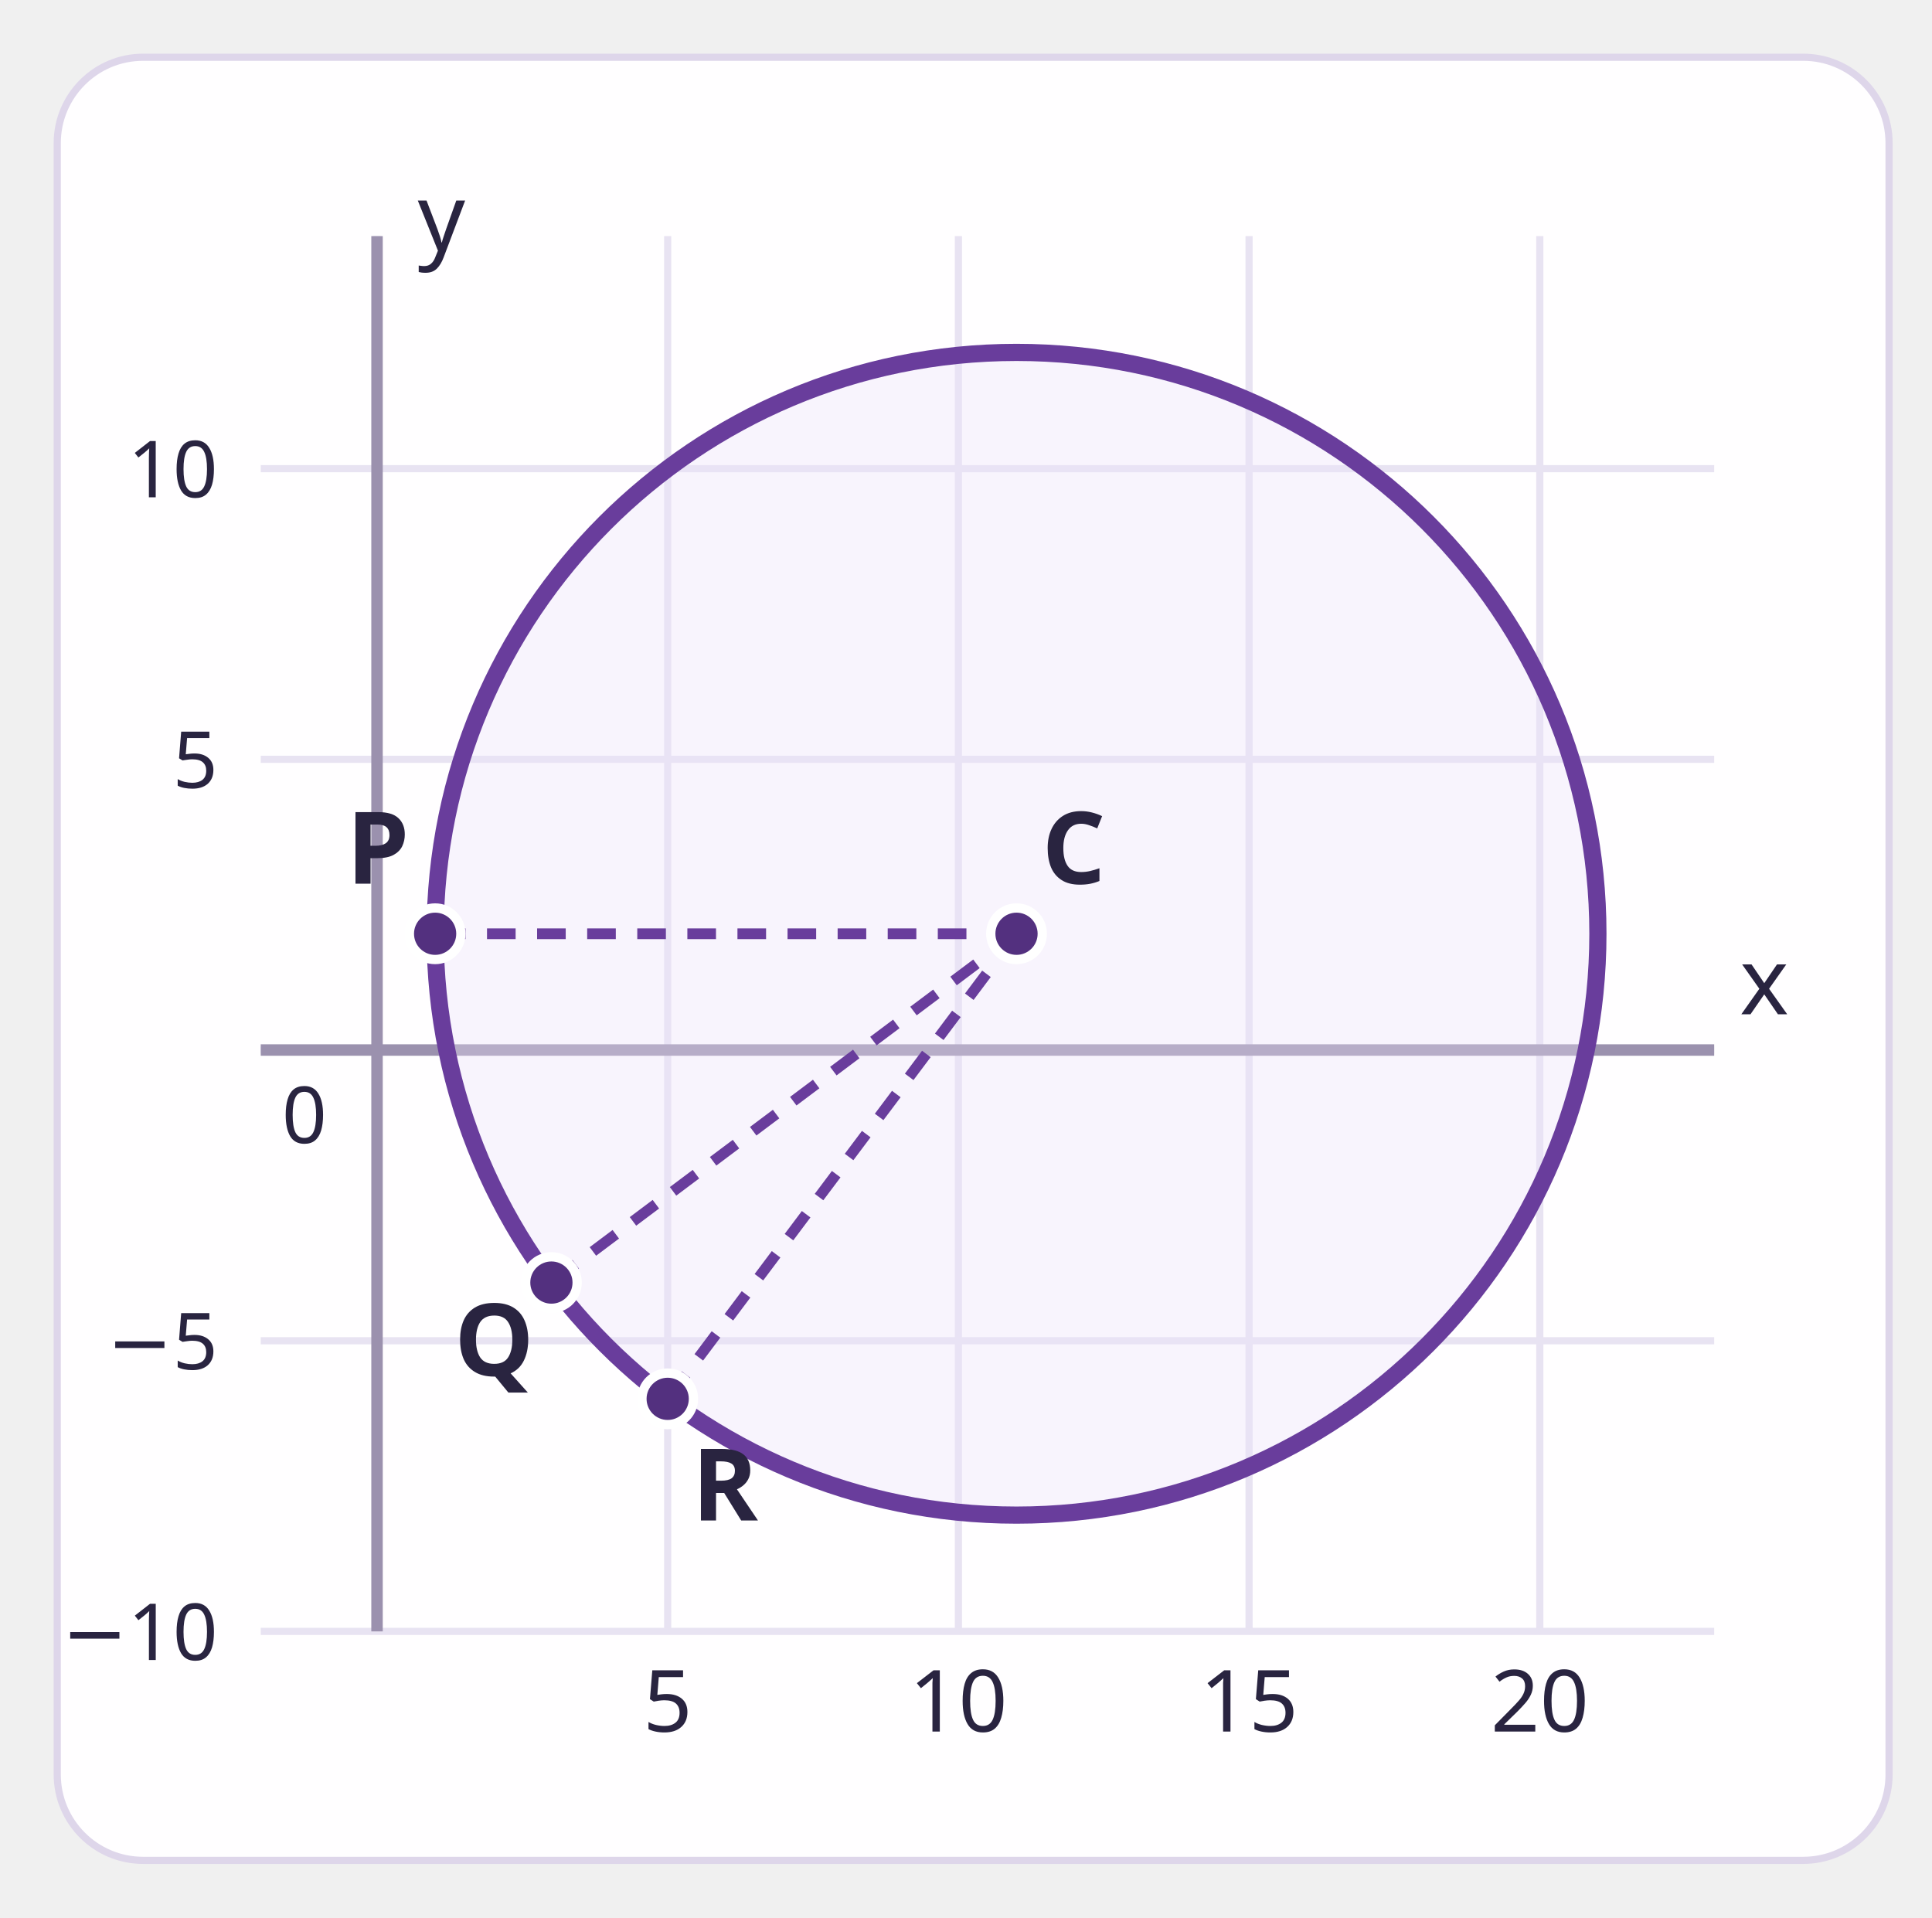
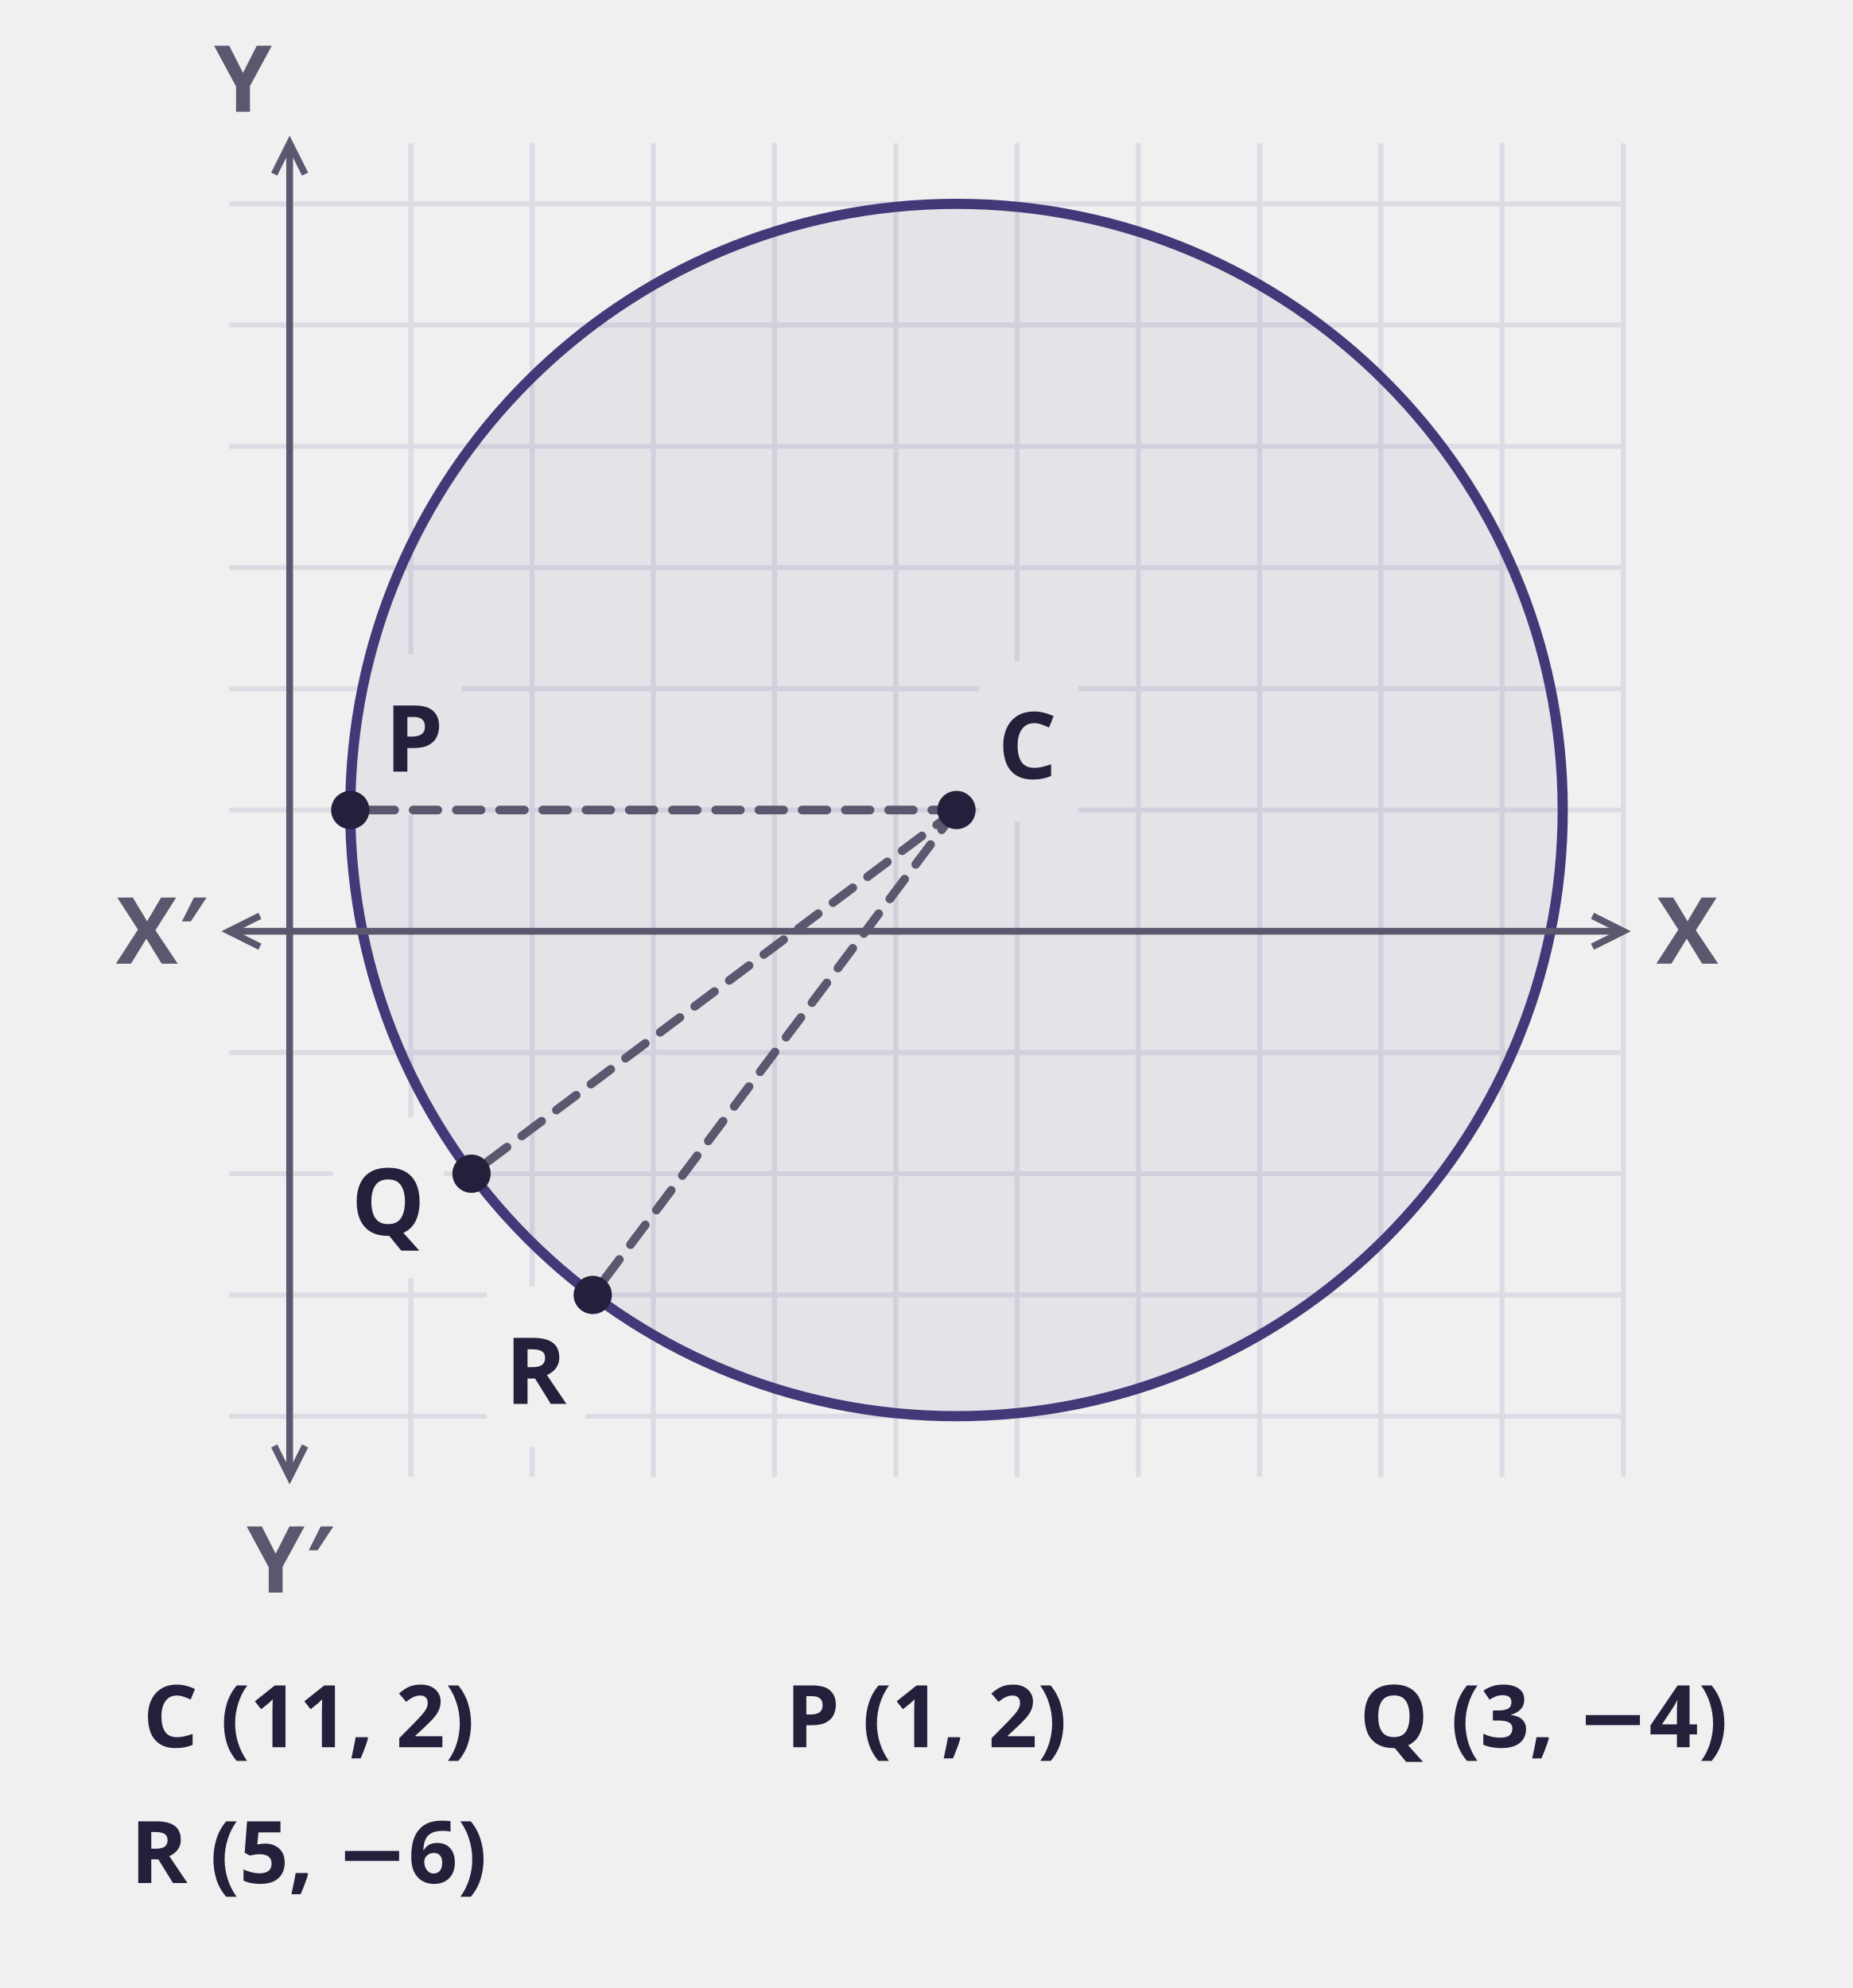
- <svg xmlns="http://www.w3.org/2000/svg" viewBox="0 0 270 268" role="img" aria-labelledby="title desc" font-family="system-ui, sans-serif">
-   <g transform="translate(0,0)">
-     <rect x="8" y="8" width="256" height="252" rx="12" fill="#fffeff" stroke="#ded6ea" />
-     <line x1="52.69" y1="228.00" x2="52.69" y2="33.00" stroke="#e8e3f2" stroke-width="1" />
-     <line x1="93.31" y1="228.00" x2="93.31" y2="33.00" stroke="#e8e3f2" stroke-width="1" />
-     <text x="93.31" y="242.00" text-anchor="middle" fill="#292440" font-size="12">5</text>
-     <line x1="133.94" y1="228.00" x2="133.94" y2="33.00" stroke="#e8e3f2" stroke-width="1" />
-     <text x="133.94" y="242.00" text-anchor="middle" fill="#292440" font-size="12">10</text>
-     <line x1="174.56" y1="228.00" x2="174.56" y2="33.00" stroke="#e8e3f2" stroke-width="1" />
-     <text x="174.56" y="242.00" text-anchor="middle" fill="#292440" font-size="12">15</text>
-     <line x1="215.19" y1="228.00" x2="215.19" y2="33.00" stroke="#e8e3f2" stroke-width="1" />
-     <text x="215.19" y="242.00" text-anchor="middle" fill="#292440" font-size="12">20</text>
-     <line x1="36.44" y1="228.00" x2="239.56" y2="228.00" stroke="#e8e3f2" stroke-width="1" />
-     <text x="30.44" y="232.00" text-anchor="end" fill="#292440" font-size="11">−10</text>
-     <line x1="36.44" y1="187.38" x2="239.56" y2="187.38" stroke="#e8e3f2" stroke-width="1" />
-     <text x="30.44" y="191.38" text-anchor="end" fill="#292440" font-size="11">−5</text>
-     <line x1="36.44" y1="146.75" x2="239.56" y2="146.75" stroke="#e8e3f2" stroke-width="1" />
-     <line x1="36.44" y1="106.12" x2="239.56" y2="106.12" stroke="#e8e3f2" stroke-width="1" />
-     <text x="30.44" y="110.12" text-anchor="end" fill="#292440" font-size="11">5</text>
-     <line x1="36.44" y1="65.50" x2="239.56" y2="65.50" stroke="#e8e3f2" stroke-width="1" />
-     <text x="30.44" y="69.50" text-anchor="end" fill="#292440" font-size="11">10</text>
-     <line x1="36.44" y1="146.75" x2="239.56" y2="146.75" stroke="#9b91ae" stroke-width="1.6" />
-     <line x1="52.69" y1="228.00" x2="52.69" y2="33.00" stroke="#9b91ae" stroke-width="1.6" />
-     <text x="246.56" y="141.75" text-anchor="middle" fill="#292440" font-size="13">x</text>
-     <text x="61.69" y="35.00" text-anchor="middle" fill="#292440" font-size="13">y</text>
-     <text x="45.69" y="159.75" text-anchor="end" fill="#292440" font-size="11">0</text>
-     <circle cx="142.06" cy="130.50" r="81.25" fill="#ece2f8" fill-opacity=".35" stroke="#693d9c" stroke-width="2.4" />
-     <line x1="142.06" y1="130.50" x2="60.81" y2="130.50" stroke="#693d9c" stroke-width="1.5" stroke-dasharray="4 3" />
-     <line x1="142.06" y1="130.50" x2="77.06" y2="179.25" stroke="#693d9c" stroke-width="1.5" stroke-dasharray="4 3" />
-     <line x1="142.06" y1="130.50" x2="93.31" y2="195.50" stroke="#693d9c" stroke-width="1.5" stroke-dasharray="4 3" />
-     <circle cx="60.81" cy="130.50" r="3.6" fill="#53307f" stroke="white" stroke-width="1.3" />
-     <text x="52.81" y="123.50" text-anchor="middle" fill="#292440" font-size="14" font-weight="700">P</text>
-     <circle cx="77.06" cy="179.25" r="3.6" fill="#53307f" stroke="white" stroke-width="1.3" />
-     <text x="69.06" y="192.25" text-anchor="middle" fill="#292440" font-size="14" font-weight="700">Q</text>
-     <circle cx="93.31" cy="195.50" r="3.6" fill="#53307f" stroke="white" stroke-width="1.3" />
-     <text x="101.31" y="212.50" text-anchor="middle" fill="#292440" font-size="14" font-weight="700">R</text>
-     <circle cx="142.06" cy="130.50" r="3.6" fill="#53307f" stroke="white" stroke-width="1.3" />
-     <text x="150.06" y="123.50" text-anchor="middle" fill="#292440" font-size="14" font-weight="700">C</text>
+ <svg xmlns="http://www.w3.org/2000/svg" role="img" font-family="system-ui, sans-serif" font-weight="550" aria-labelledby="t desc" viewBox="0 0 300 322">
+   <g aria-hidden="true" stroke="#dedbe4" stroke-width=".8">
+     <line x1="66.545" y1="23.2" x2="66.545" y2="105.975" />
+     <line x1="66.545" y1="131.975" x2="66.545" y2="181.021" />
+     <line x1="66.545" y1="207.021" x2="66.545" y2="239.2" />
+     <line x1="86.182" y1="23.2" x2="86.182" y2="208.395" />
+     <line x1="86.182" y1="234.395" x2="86.182" y2="239.2" />
+     <line x1="105.818" y1="23.2" x2="105.818" y2="239.2" />
+     <line x1="125.455" y1="23.2" x2="125.455" y2="239.2" />
+     <line x1="145.091" y1="23.2" x2="145.091" y2="239.2" />
+     <line x1="164.727" y1="23.2" x2="164.727" y2="107.1" />
+     <line x1="164.727" y1="133.1" x2="164.727" y2="239.2" />
+     <line x1="184.364" y1="23.2" x2="184.364" y2="239.2" />
+     <line x1="204" y1="23.2" x2="204" y2="239.2" />
+     <line x1="223.636" y1="23.2" x2="223.636" y2="239.2" />
+     <line x1="243.273" y1="23.2" x2="243.273" y2="239.2" />
+     <line x1="262.909" y1="23.2" x2="262.909" y2="239.2" />
+     <line x1="37.091" y1="229.382" x2="78.825" y2="229.382" />
+     <line x1="94.825" y1="229.382" x2="262.909" y2="229.382" />
+     <line x1="37.091" y1="209.745" x2="78.825" y2="209.745" />
+     <line x1="94.825" y1="209.745" x2="262.909" y2="209.745" />
+     <line x1="37.091" y1="190.109" x2="53.887" y2="190.109" />
+     <line x1="71.887" y1="190.109" x2="262.909" y2="190.109" />
+     <line x1="37.091" y1="170.473" x2="262.909" y2="170.473" />
+     <line x1="37.091" y1="131.2" x2="59.366" y2="131.2" />
+     <line x1="74.788" y1="131.2" x2="158.603" y2="131.2" />
+     <line x1="174.603" y1="131.2" x2="262.909" y2="131.2" />
+     <line x1="37.091" y1="111.564" x2="59.366" y2="111.564" />
+     <line x1="74.788" y1="111.564" x2="158.603" y2="111.564" />
+     <line x1="174.603" y1="111.564" x2="262.909" y2="111.564" />
+     <line x1="37.091" y1="91.927" x2="262.909" y2="91.927" />
+     <line x1="37.091" y1="72.291" x2="262.909" y2="72.291" />
+     <line x1="37.091" y1="52.655" x2="262.909" y2="52.655" />
+     <line x1="37.091" y1="33.018" x2="262.909" y2="33.018" />
  </g>
+   <circle cx="154.909" cy="131.2" r="98.182" fill="#443878" fill-opacity="0.07" stroke="#443878" stroke-width="1.65" data-dg-obstacle="circumference" data-dg-circle="" />
+   <line x1="37.091" y1="150.836" x2="262.909" y2="150.836" stroke="#5c566e" stroke-width="1.1" data-dg-obstacle="X-axis" />
+   <polyline points="257.909,153.336 262.909,150.836 257.909,148.336" fill="none" stroke="#5c566e" stroke-width="1.1" data-dg-obstacle="X-arrow" />
+   <polyline points="42.091,148.336 37.091,150.836 42.091,153.336" fill="none" stroke="#5c566e" stroke-width="1.1" data-dg-obstacle="X′-arrow" />
+   <line x1="46.909" y1="239.2" x2="46.909" y2="23.2" stroke="#5c566e" stroke-width="1.1" data-dg-obstacle="Y-axis" />
+   <polyline points="49.409,28.2 46.909,23.2 44.409,28.2" fill="none" stroke="#5c566e" stroke-width="1.1" data-dg-obstacle="Y-arrow" />
+   <polyline points="44.409,234.2 46.909,239.2 49.409,234.2" fill="none" stroke="#5c566e" stroke-width="1.1" data-dg-obstacle="Y′-arrow" />
+   <line x1="154.909" y1="131.2" x2="56.727" y2="131.2" stroke="#5c566e" stroke-width="1.4" stroke-linecap="round" data-dg-obstacle="CP" data-dg-edge="CP" stroke-dasharray="4 3" />
+   <line x1="154.909" y1="131.2" x2="76.364" y2="190.109" stroke="#5c566e" stroke-width="1.4" stroke-linecap="round" data-dg-obstacle="CQ" data-dg-edge="CQ" stroke-dasharray="4 3" />
+   <line x1="154.909" y1="131.2" x2="96" y2="209.745" stroke="#5c566e" stroke-width="1.4" stroke-linecap="round" data-dg-obstacle="CR" data-dg-edge="CR" stroke-dasharray="4 3" />
+   <circle cx="154.909" cy="131.2" r="3.1" fill="#24203c" data-dg-obstacle="point-C" data-dg-fill="" data-dg-point="C" />
+   <circle cx="56.727" cy="131.2" r="3.1" fill="#24203c" data-dg-obstacle="point-P" data-dg-fill="" data-dg-point="P" />
+   <circle cx="76.364" cy="190.109" r="3.1" fill="#24203c" data-dg-obstacle="point-Q" data-dg-fill="" data-dg-point="Q" />
+   <circle cx="96" cy="209.745" r="3.1" fill="#24203c" data-dg-obstacle="point-R" data-dg-fill="" data-dg-point="R" />
+   <text text-anchor="middle" dy=".35em" fill="#5c566e" data-dg-label="X" data-dg-font="vertex" x="273.259" y="150.836" font-size="15">X</text>
+   <text text-anchor="middle" dy=".35em" fill="#5c566e" data-dg-label="X′" data-dg-font="vertex" x="26.051" y="150.836" font-size="15">X′</text>
+   <text text-anchor="middle" dy=".35em" fill="#5c566e" data-dg-label="Y" data-dg-font="vertex" x="39.349" y="12.85" font-size="15">Y</text>
+   <text text-anchor="middle" dy=".35em" fill="#5c566e" data-dg-label="Y′" data-dg-font="vertex" x="46.909" y="252.7" font-size="15">Y′</text>
+   <text text-anchor="middle" dy=".35em" fill="#24203c" data-dg-label="C" data-dg-font="vertex" x="166.384" y="120.85" font-size="15">C</text>
+   <text text-anchor="middle" dy=".35em" fill="#24203c" data-dg-label="P" data-dg-font="vertex" x="67.077" y="119.725" font-size="15">P</text>
+   <text text-anchor="middle" dy=".35em" fill="#24203c" data-dg-label="Q" data-dg-font="vertex" x="62.864" y="194.771" font-size="15">Q</text>
+   <text text-anchor="middle" dy=".35em" fill="#24203c" data-dg-label="R" data-dg-font="vertex" x="86.778" y="222.145" font-size="15">R</text>
+   <text x="50" y="283" text-anchor="middle" font-size="14" fill="#24203c">C (11, 2)</text>
+   <text x="150" y="283" text-anchor="middle" font-size="14" fill="#24203c">P (1, 2)</text>
+   <text x="250" y="283" text-anchor="middle" font-size="14" fill="#24203c">Q (3, −4)</text>
+   <text x="50" y="305" text-anchor="middle" font-size="14" fill="#24203c">R (5, −6)</text>
</svg>
